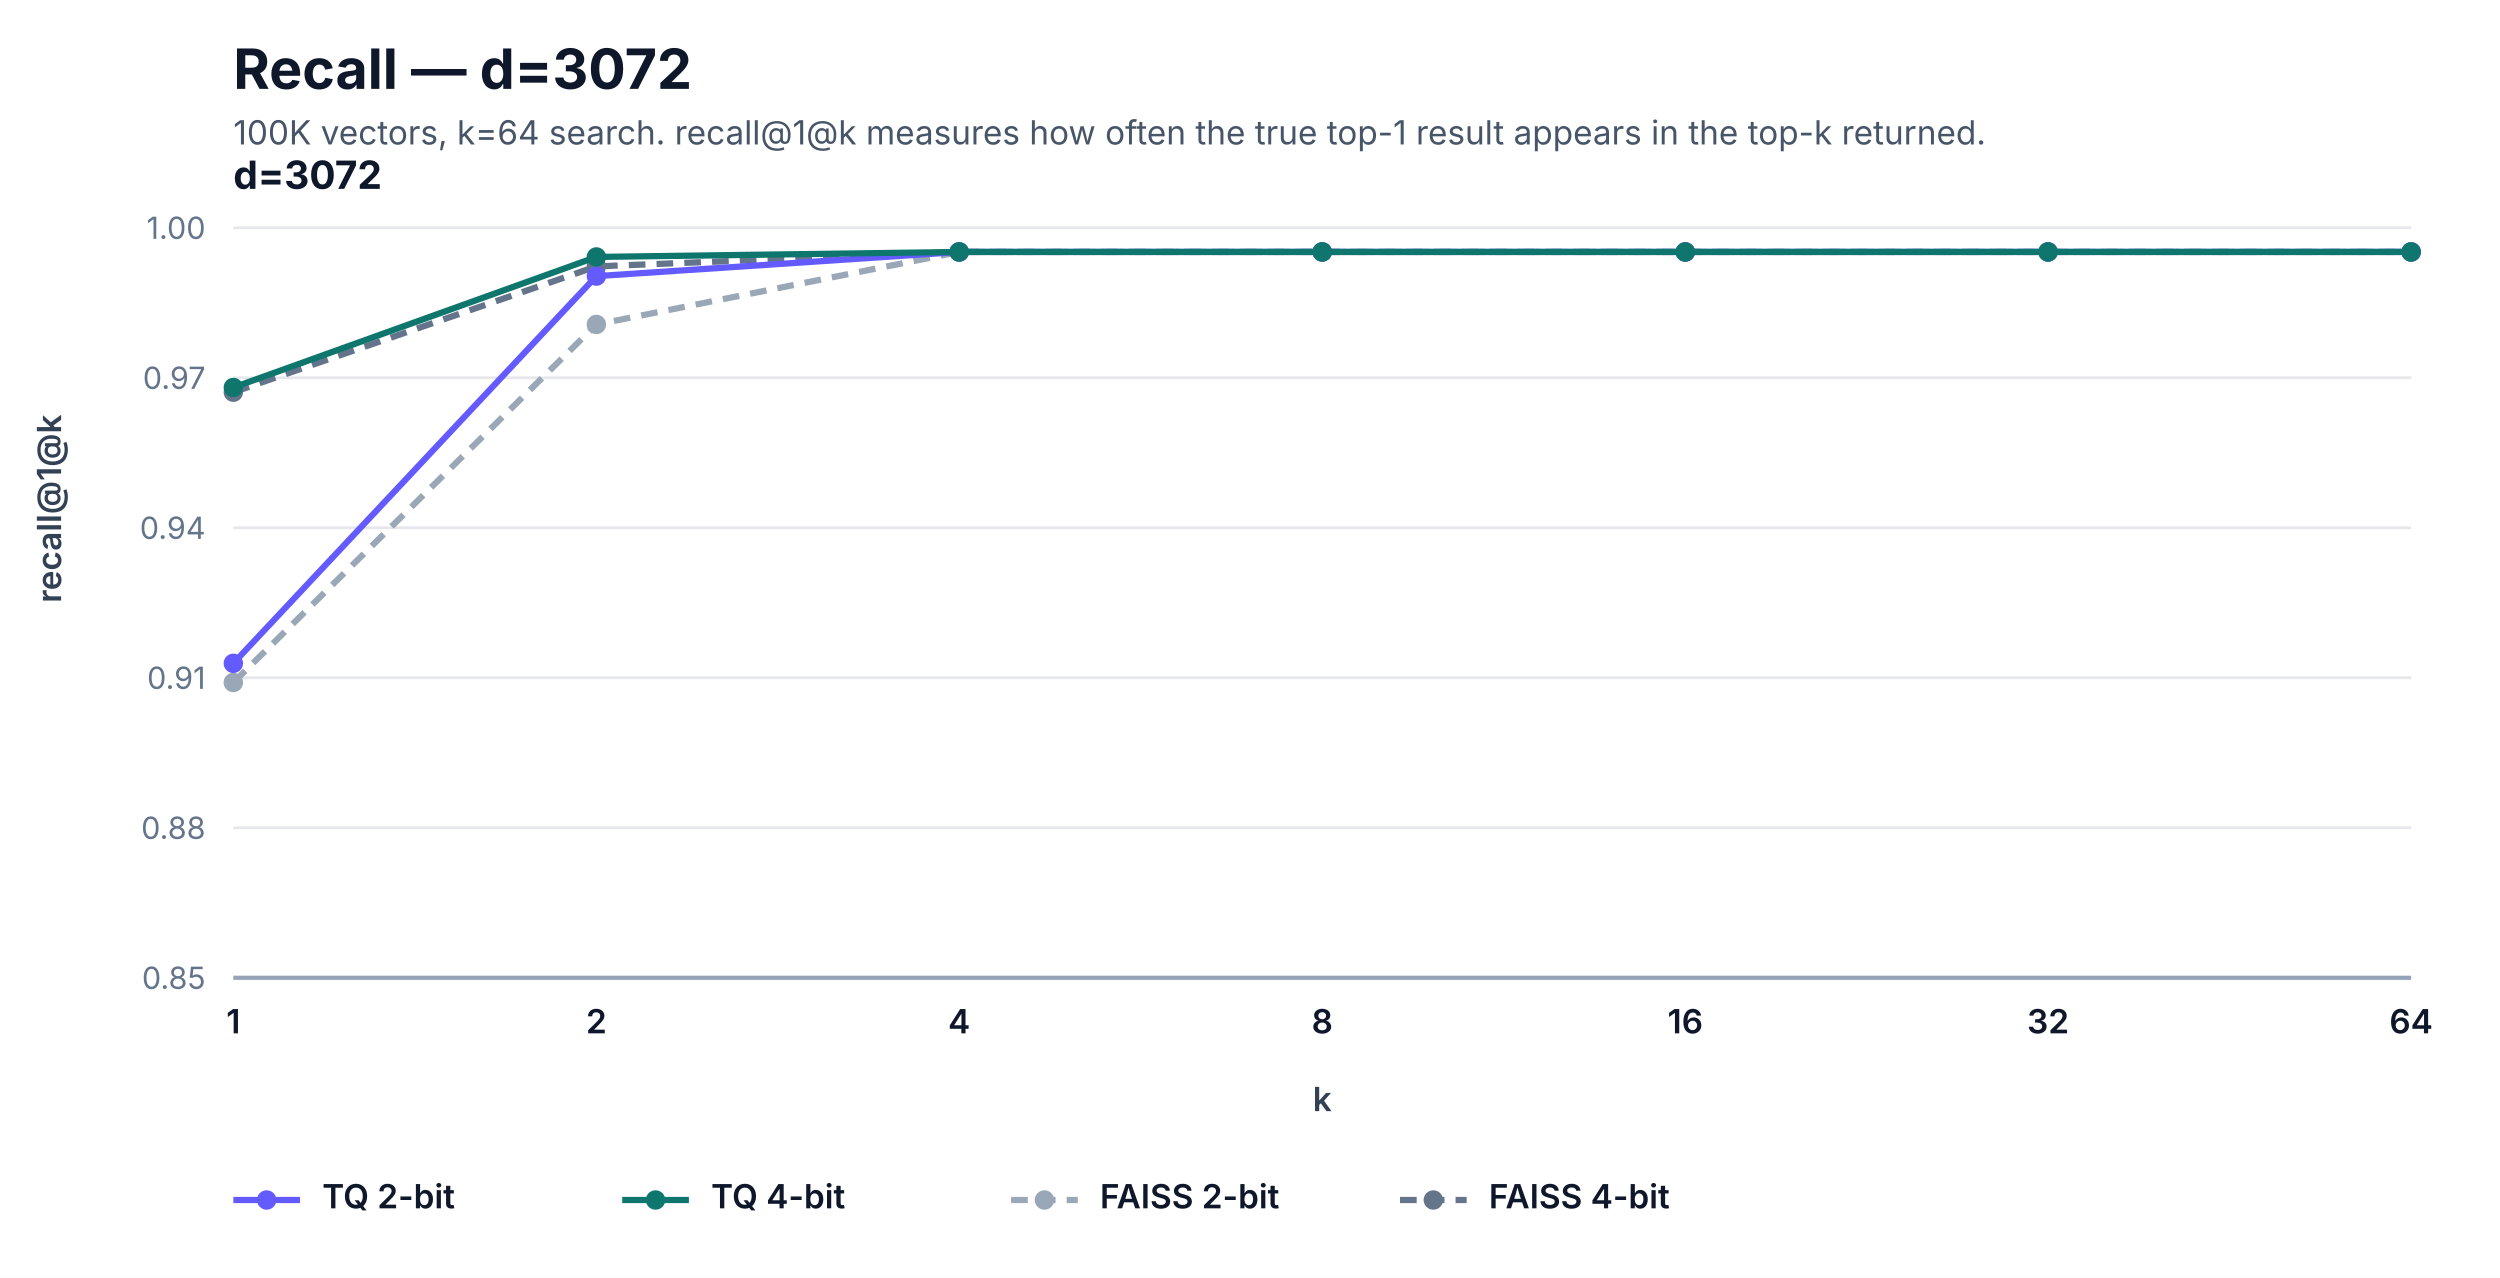
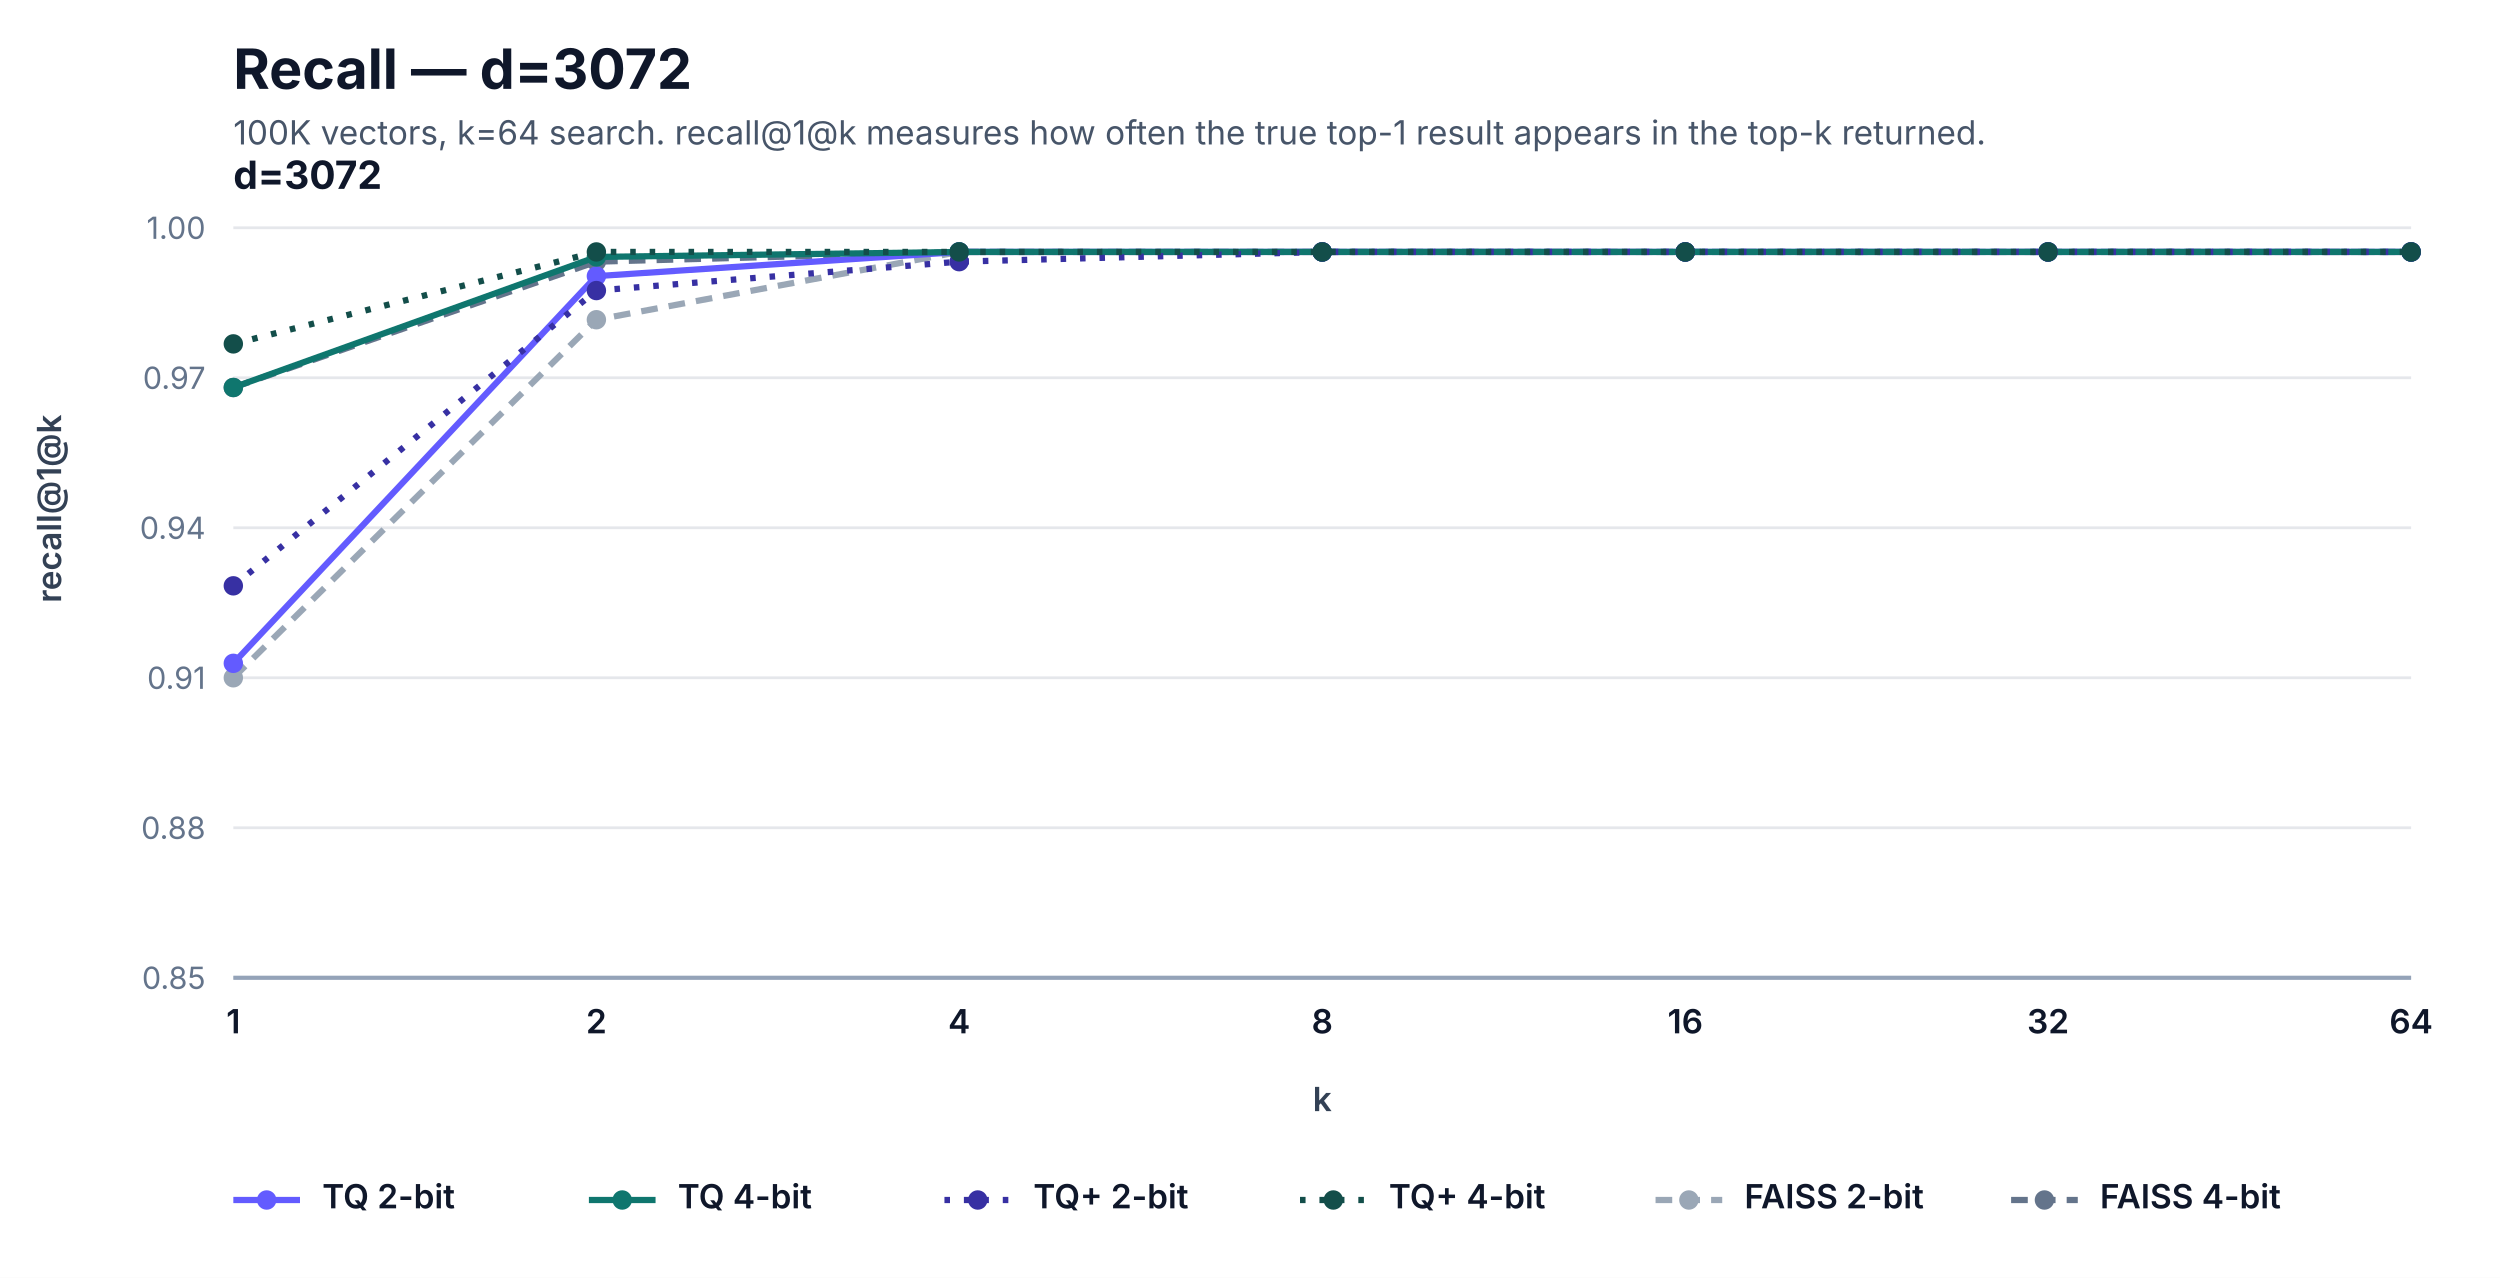
<svg xmlns="http://www.w3.org/2000/svg" width="900" height="460" viewBox="0 0 900 460" role="img" aria-label="Recall — d=3072">
  <style>
  .title { font: 700 20px -apple-system, BlinkMacSystemFont, "Segoe UI", sans-serif; fill: #0f172a; }
  .subtitle { font: 400 12px -apple-system, BlinkMacSystemFont, "Segoe UI", sans-serif; fill: #475569; }
  .panel { font: 700 14px -apple-system, BlinkMacSystemFont, "Segoe UI", sans-serif; fill: #0f172a; }
  .label { font: 600 12px -apple-system, BlinkMacSystemFont, "Segoe UI", sans-serif; fill: #0f172a; }
  .secondary { font: 400 11px -apple-system, BlinkMacSystemFont, "Segoe UI", sans-serif; fill: #475569; }
  .tick { font: 400 11px -apple-system, BlinkMacSystemFont, "Segoe UI", sans-serif; fill: #64748b; }
  .value { font: 700 11px -apple-system, BlinkMacSystemFont, "Segoe UI", sans-serif; fill: #0f172a; }
  .value-accent { font: 700 11px -apple-system, BlinkMacSystemFont, "Segoe UI", sans-serif; fill: #4338ca; }
  .axis { font: 600 12px -apple-system, BlinkMacSystemFont, "Segoe UI", sans-serif; fill: #334155; }
  .legend { font: 600 12px -apple-system, BlinkMacSystemFont, "Segoe UI", sans-serif; fill: #0f172a; }
</style>
  <rect width="100%" height="100%" fill="#ffffff" />
  <text x="84" y="32" class="title">Recall — d=3072</text>
  <text x="84" y="52" class="subtitle">100K vectors, k=64 search. recall@1@k measures how often the true top-1 result appears in the top-k returned.</text>
  <line x1="84" y1="352.0" x2="868" y2="352.0" stroke="#e5e7eb" stroke-width="1" />
  <text x="74" y="356.0" text-anchor="end" class="tick">0.85</text>
  <line x1="84" y1="298.0" x2="868" y2="298.0" stroke="#e5e7eb" stroke-width="1" />
  <text x="74" y="302.0" text-anchor="end" class="tick">0.88</text>
  <line x1="84" y1="244.0" x2="868" y2="244.0" stroke="#e5e7eb" stroke-width="1" />
  <text x="74" y="248.0" text-anchor="end" class="tick">0.91</text>
  <line x1="84" y1="190.0" x2="868" y2="190.0" stroke="#e5e7eb" stroke-width="1" />
  <text x="74" y="194.0" text-anchor="end" class="tick">0.94</text>
  <line x1="84" y1="136.0" x2="868" y2="136.0" stroke="#e5e7eb" stroke-width="1" />
  <text x="74" y="140.0" text-anchor="end" class="tick">0.97</text>
  <line x1="84" y1="82.0" x2="868" y2="82.0" stroke="#e5e7eb" stroke-width="1" />
  <text x="74" y="86.0" text-anchor="end" class="tick">1.00</text>
  <line x1="84" y1="352.0" x2="868" y2="352.0" stroke="#94a3b8" stroke-width="1.5" />
  <text x="84" y="68" class="panel">d=3072</text>
  <text x="84.0" y="372" text-anchor="middle" class="label">1</text>
  <text x="214.7" y="372" text-anchor="middle" class="label">2</text>
  <text x="345.3" y="372" text-anchor="middle" class="label">4</text>
  <text x="476.0" y="372" text-anchor="middle" class="label">8</text>
  <text x="606.7" y="372" text-anchor="middle" class="label">16</text>
  <text x="737.3" y="372" text-anchor="middle" class="label">32</text>
  <text x="868.0" y="372" text-anchor="middle" class="label">64</text>
-   <path d="M 84.0,245.7 L 214.7,116.8 L 345.3,90.7 L 476.0,90.7 L 606.7,90.7 L 737.3,90.7 L 868.0,90.7" fill="none" stroke="#9aa7b6" stroke-width="2.25" stroke-dasharray="6 4" />
-   <circle cx="84.0" cy="245.7" r="3.5" fill="#9aa7b6" />
-   <circle cx="214.7" cy="116.8" r="3.5" fill="#9aa7b6" />
+   <path d="M 84.0,244.0 L 214.7,115.1 L 345.3,90.7 L 476.0,90.7 L 606.7,90.7 L 737.3,90.7 L 868.0,90.7" fill="none" stroke="#9aa7b6" stroke-width="2.25" stroke-dasharray="6 4" />
+   <circle cx="84.0" cy="244.0" r="3.5" fill="#9aa7b6" />
+   <circle cx="214.7" cy="115.1" r="3.5" fill="#9aa7b6" />
  <circle cx="345.3" cy="90.7" r="3.5" fill="#9aa7b6" />
  <circle cx="476.0" cy="90.7" r="3.5" fill="#9aa7b6" />
  <circle cx="606.7" cy="90.7" r="3.5" fill="#9aa7b6" />
  <circle cx="737.3" cy="90.7" r="3.5" fill="#9aa7b6" />
  <circle cx="868.0" cy="90.7" r="3.5" fill="#9aa7b6" />
-   <path d="M 84.0,141.2 L 214.7,95.9 L 345.3,90.7 L 476.0,90.7 L 606.7,90.7 L 737.3,90.7 L 868.0,90.7" fill="none" stroke="#64748b" stroke-width="2.25" stroke-dasharray="6 4" />
-   <circle cx="84.0" cy="141.2" r="3.5" fill="#64748b" />
-   <circle cx="214.7" cy="95.9" r="3.5" fill="#64748b" />
+   <path d="M 84.0,139.5 L 214.7,94.2 L 345.3,90.7 L 476.0,90.7 L 606.7,90.7 L 737.3,90.7 L 868.0,90.7" fill="none" stroke="#64748b" stroke-width="2.25" stroke-dasharray="6 4" />
+   <circle cx="84.0" cy="139.5" r="3.5" fill="#64748b" />
+   <circle cx="214.7" cy="94.2" r="3.5" fill="#64748b" />
  <circle cx="345.3" cy="90.7" r="3.5" fill="#64748b" />
  <circle cx="476.0" cy="90.7" r="3.5" fill="#64748b" />
  <circle cx="606.7" cy="90.7" r="3.5" fill="#64748b" />
  <circle cx="737.3" cy="90.7" r="3.5" fill="#64748b" />
  <circle cx="868.0" cy="90.7" r="3.5" fill="#64748b" />
  <path d="M 84.0,238.8 L 214.7,99.4 L 345.3,90.7 L 476.0,90.7 L 606.7,90.7 L 737.3,90.7 L 868.0,90.7" fill="none" stroke="#635bff" stroke-width="2.25" />
  <circle cx="84.0" cy="238.8" r="3.5" fill="#635bff" />
  <circle cx="214.7" cy="99.4" r="3.5" fill="#635bff" />
  <circle cx="345.3" cy="90.7" r="3.5" fill="#635bff" />
  <circle cx="476.0" cy="90.7" r="3.5" fill="#635bff" />
  <circle cx="606.7" cy="90.7" r="3.5" fill="#635bff" />
  <circle cx="737.3" cy="90.7" r="3.5" fill="#635bff" />
  <circle cx="868.0" cy="90.7" r="3.5" fill="#635bff" />
  <path d="M 84.0,139.5 L 214.7,92.5 L 345.3,90.7 L 476.0,90.7 L 606.7,90.7 L 737.3,90.7 L 868.0,90.7" fill="none" stroke="#0f766e" stroke-width="2.25" />
  <circle cx="84.0" cy="139.5" r="3.5" fill="#0f766e" />
  <circle cx="214.7" cy="92.5" r="3.5" fill="#0f766e" />
  <circle cx="345.3" cy="90.7" r="3.5" fill="#0f766e" />
  <circle cx="476.0" cy="90.7" r="3.5" fill="#0f766e" />
  <circle cx="606.7" cy="90.7" r="3.5" fill="#0f766e" />
  <circle cx="737.3" cy="90.7" r="3.5" fill="#0f766e" />
  <circle cx="868.0" cy="90.7" r="3.5" fill="#0f766e" />
+   <path d="M 84.0,210.9 L 214.7,104.6 L 345.3,94.2 L 476.0,90.7 L 606.7,90.7 L 737.3,90.7 L 868.0,90.7" fill="none" stroke="#3730a3" stroke-width="2.25" stroke-dasharray="2 5" />
+   <circle cx="84.0" cy="210.9" r="3.5" fill="#3730a3" />
+   <circle cx="214.7" cy="104.6" r="3.5" fill="#3730a3" />
+   <circle cx="345.3" cy="94.2" r="3.5" fill="#3730a3" />
+   <circle cx="476.0" cy="90.7" r="3.5" fill="#3730a3" />
+   <circle cx="606.7" cy="90.7" r="3.5" fill="#3730a3" />
+   <circle cx="737.3" cy="90.7" r="3.5" fill="#3730a3" />
+   <circle cx="868.0" cy="90.7" r="3.5" fill="#3730a3" />
+   <path d="M 84.0,123.8 L 214.7,90.7 L 345.3,90.7 L 476.0,90.7 L 606.7,90.7 L 737.3,90.7 L 868.0,90.7" fill="none" stroke="#134e4a" stroke-width="2.25" stroke-dasharray="2 5" />
+   <circle cx="84.0" cy="123.8" r="3.5" fill="#134e4a" />
+   <circle cx="214.7" cy="90.7" r="3.5" fill="#134e4a" />
+   <circle cx="345.3" cy="90.7" r="3.5" fill="#134e4a" />
+   <circle cx="476.0" cy="90.7" r="3.5" fill="#134e4a" />
+   <circle cx="606.7" cy="90.7" r="3.5" fill="#134e4a" />
+   <circle cx="737.3" cy="90.7" r="3.5" fill="#134e4a" />
+   <circle cx="868.0" cy="90.7" r="3.5" fill="#134e4a" />
  <text x="22" y="217.0" transform="rotate(-90, 22, 217.0)" class="axis">recall@1@k</text>
  <text x="476.0" y="400" text-anchor="middle" class="axis">k</text>
  <line x1="84" y1="432" x2="108" y2="432" stroke="#635bff" stroke-width="2.25" />
  <circle cx="96" cy="432" r="3.5" fill="#635bff" />
  <text x="116" y="435" class="legend">TQ 2-bit</text>
-   <line x1="224" y1="432" x2="248" y2="432" stroke="#0f766e" stroke-width="2.25" />
-   <circle cx="236" cy="432" r="3.5" fill="#0f766e" />
-   <text x="256" y="435" class="legend">TQ 4-bit</text>
-   <line x1="364" y1="432" x2="388" y2="432" stroke="#9aa7b6" stroke-width="2.25" stroke-dasharray="6 4" />
-   <circle cx="376" cy="432" r="3.5" fill="#9aa7b6" />
-   <text x="396" y="435" class="legend">FAISS 2-bit</text>
-   <line x1="504" y1="432" x2="528" y2="432" stroke="#64748b" stroke-width="2.25" stroke-dasharray="6 4" />
-   <circle cx="516" cy="432" r="3.5" fill="#64748b" />
-   <text x="536" y="435" class="legend">FAISS 4-bit</text>
+   <line x1="212" y1="432" x2="236" y2="432" stroke="#0f766e" stroke-width="2.25" />
+   <circle cx="224" cy="432" r="3.5" fill="#0f766e" />
+   <text x="244" y="435" class="legend">TQ 4-bit</text>
+   <line x1="340" y1="432" x2="364" y2="432" stroke="#3730a3" stroke-width="2.25" stroke-dasharray="2 5" />
+   <circle cx="352" cy="432" r="3.5" fill="#3730a3" />
+   <text x="372" y="435" class="legend">TQ+ 2-bit</text>
+   <line x1="468" y1="432" x2="492" y2="432" stroke="#134e4a" stroke-width="2.25" stroke-dasharray="2 5" />
+   <circle cx="480" cy="432" r="3.5" fill="#134e4a" />
+   <text x="500" y="435" class="legend">TQ+ 4-bit</text>
+   <line x1="596" y1="432" x2="620" y2="432" stroke="#9aa7b6" stroke-width="2.25" stroke-dasharray="6 4" />
+   <circle cx="608" cy="432" r="3.5" fill="#9aa7b6" />
+   <text x="628" y="435" class="legend">FAISS 2-bit</text>
+   <line x1="724" y1="432" x2="748" y2="432" stroke="#64748b" stroke-width="2.25" stroke-dasharray="6 4" />
+   <circle cx="736" cy="432" r="3.5" fill="#64748b" />
+   <text x="756" y="435" class="legend">FAISS 4-bit</text>
</svg>
